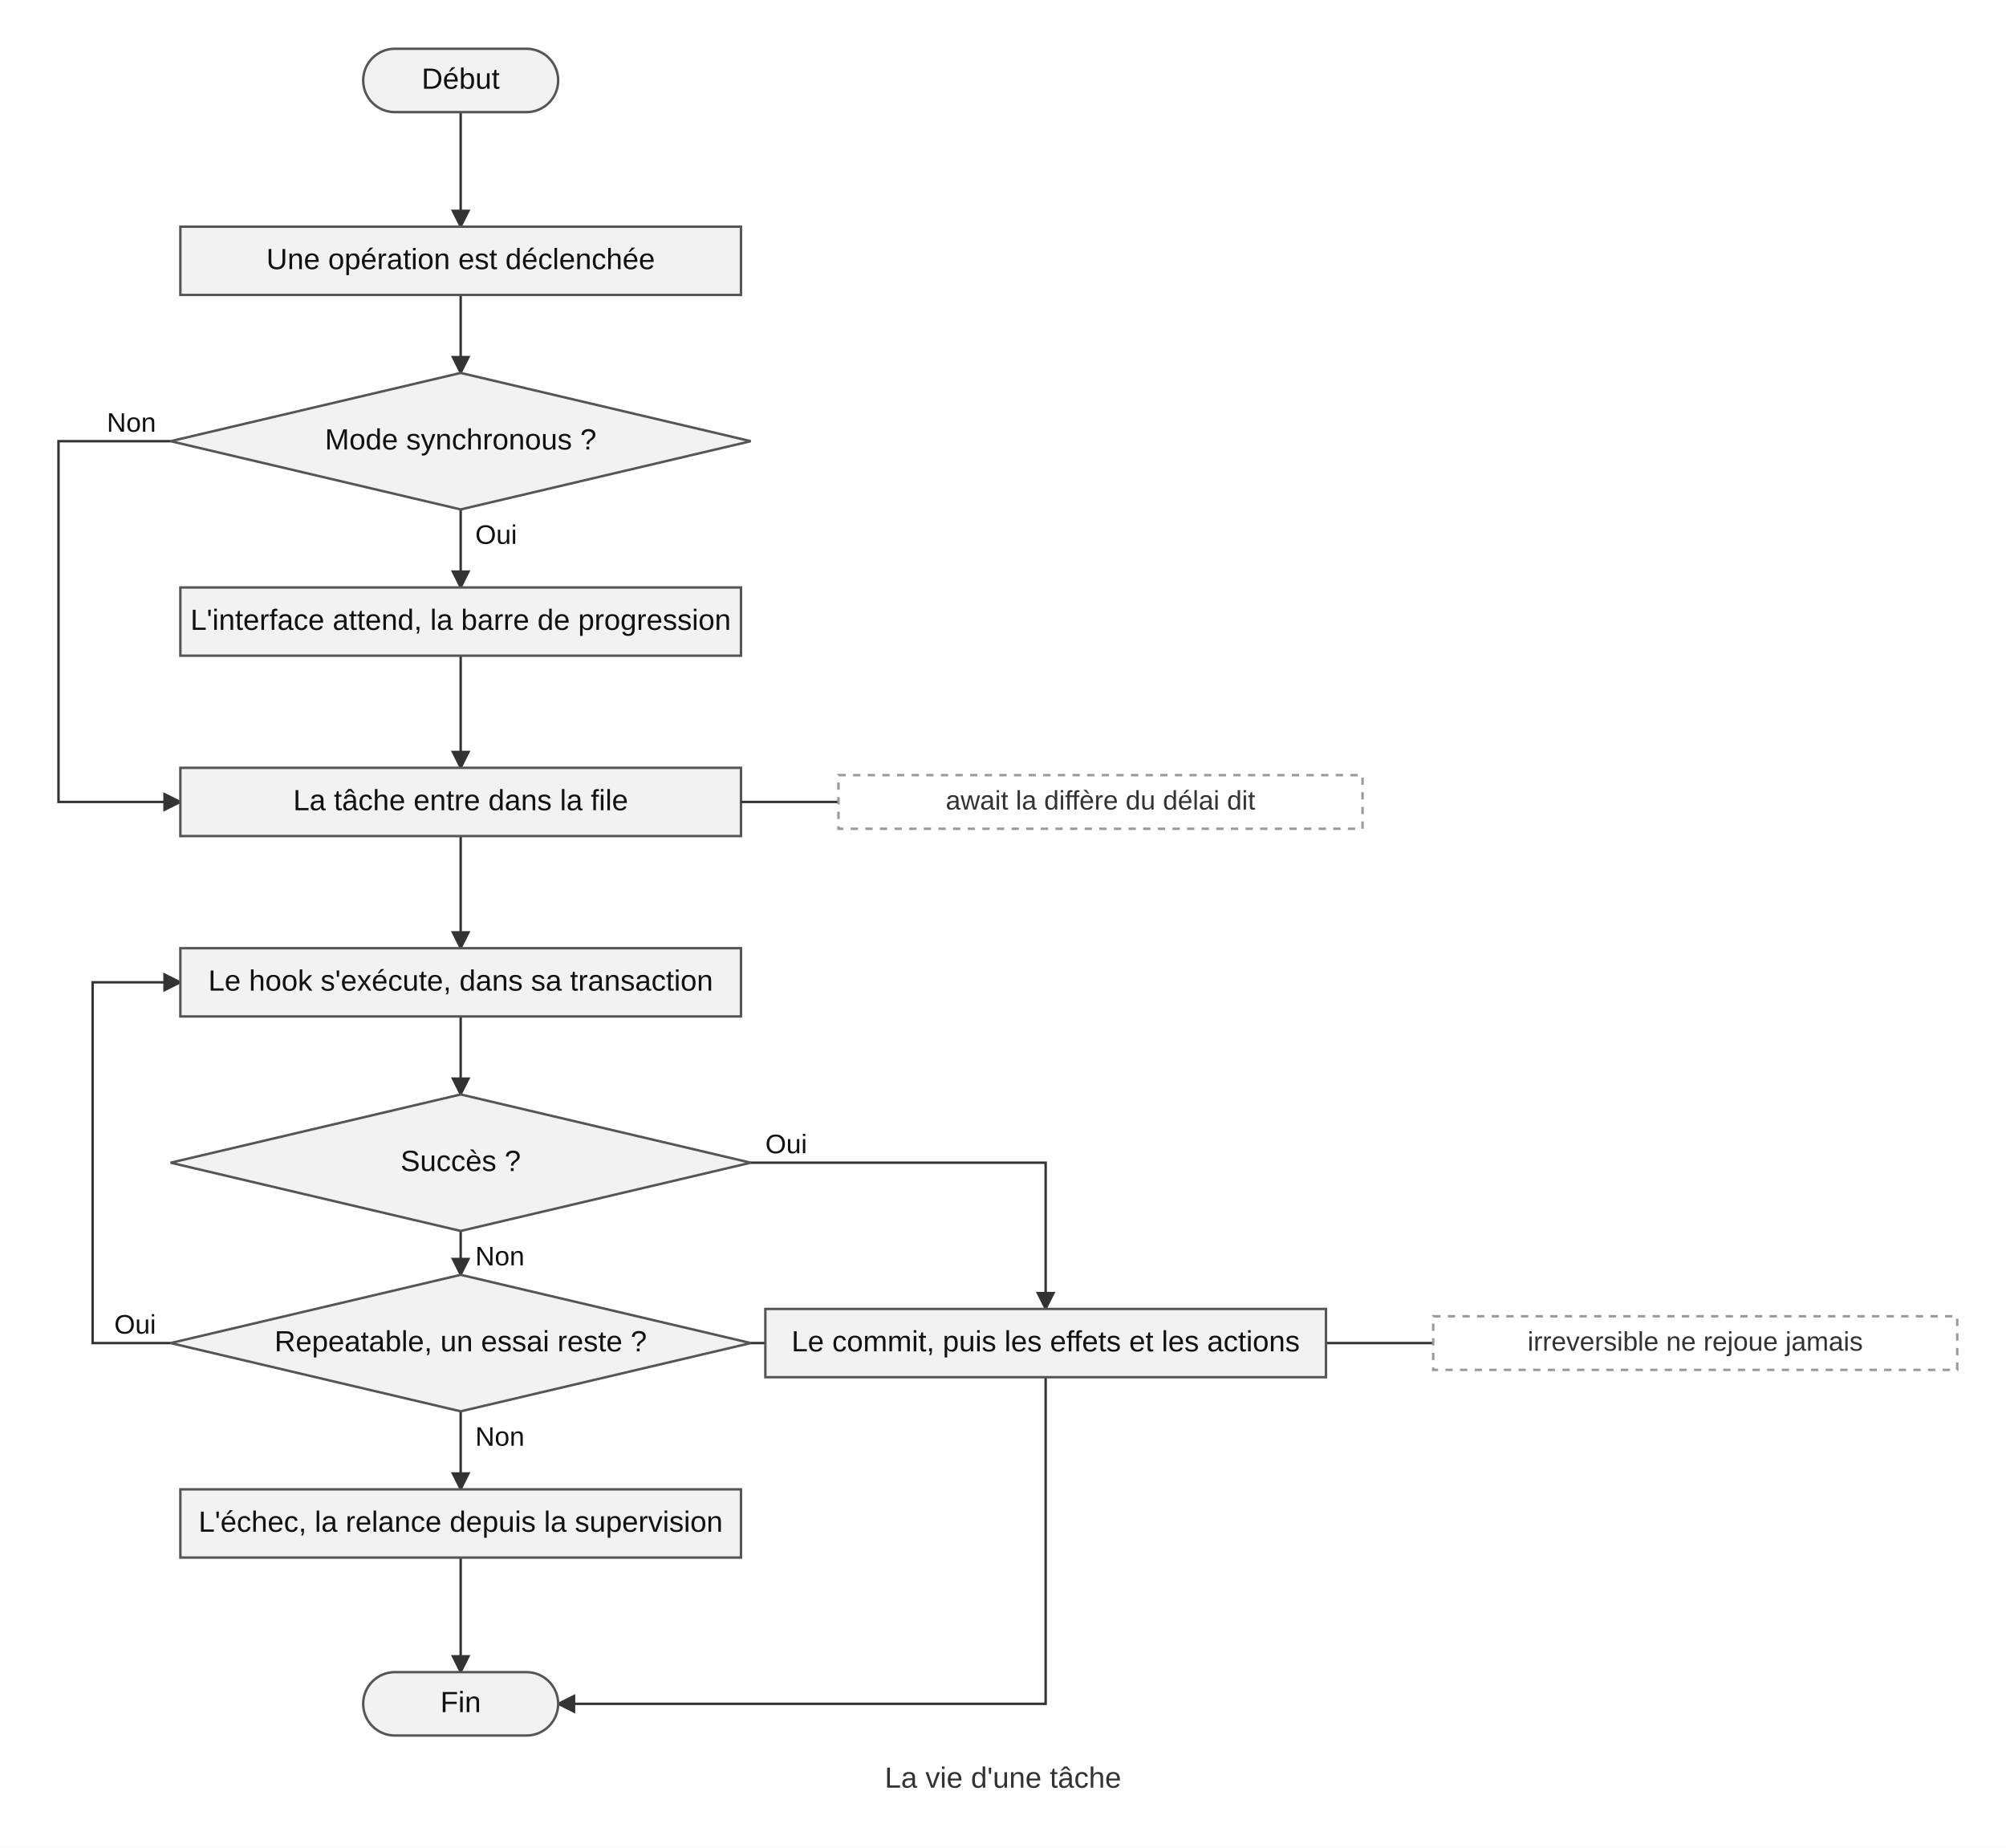
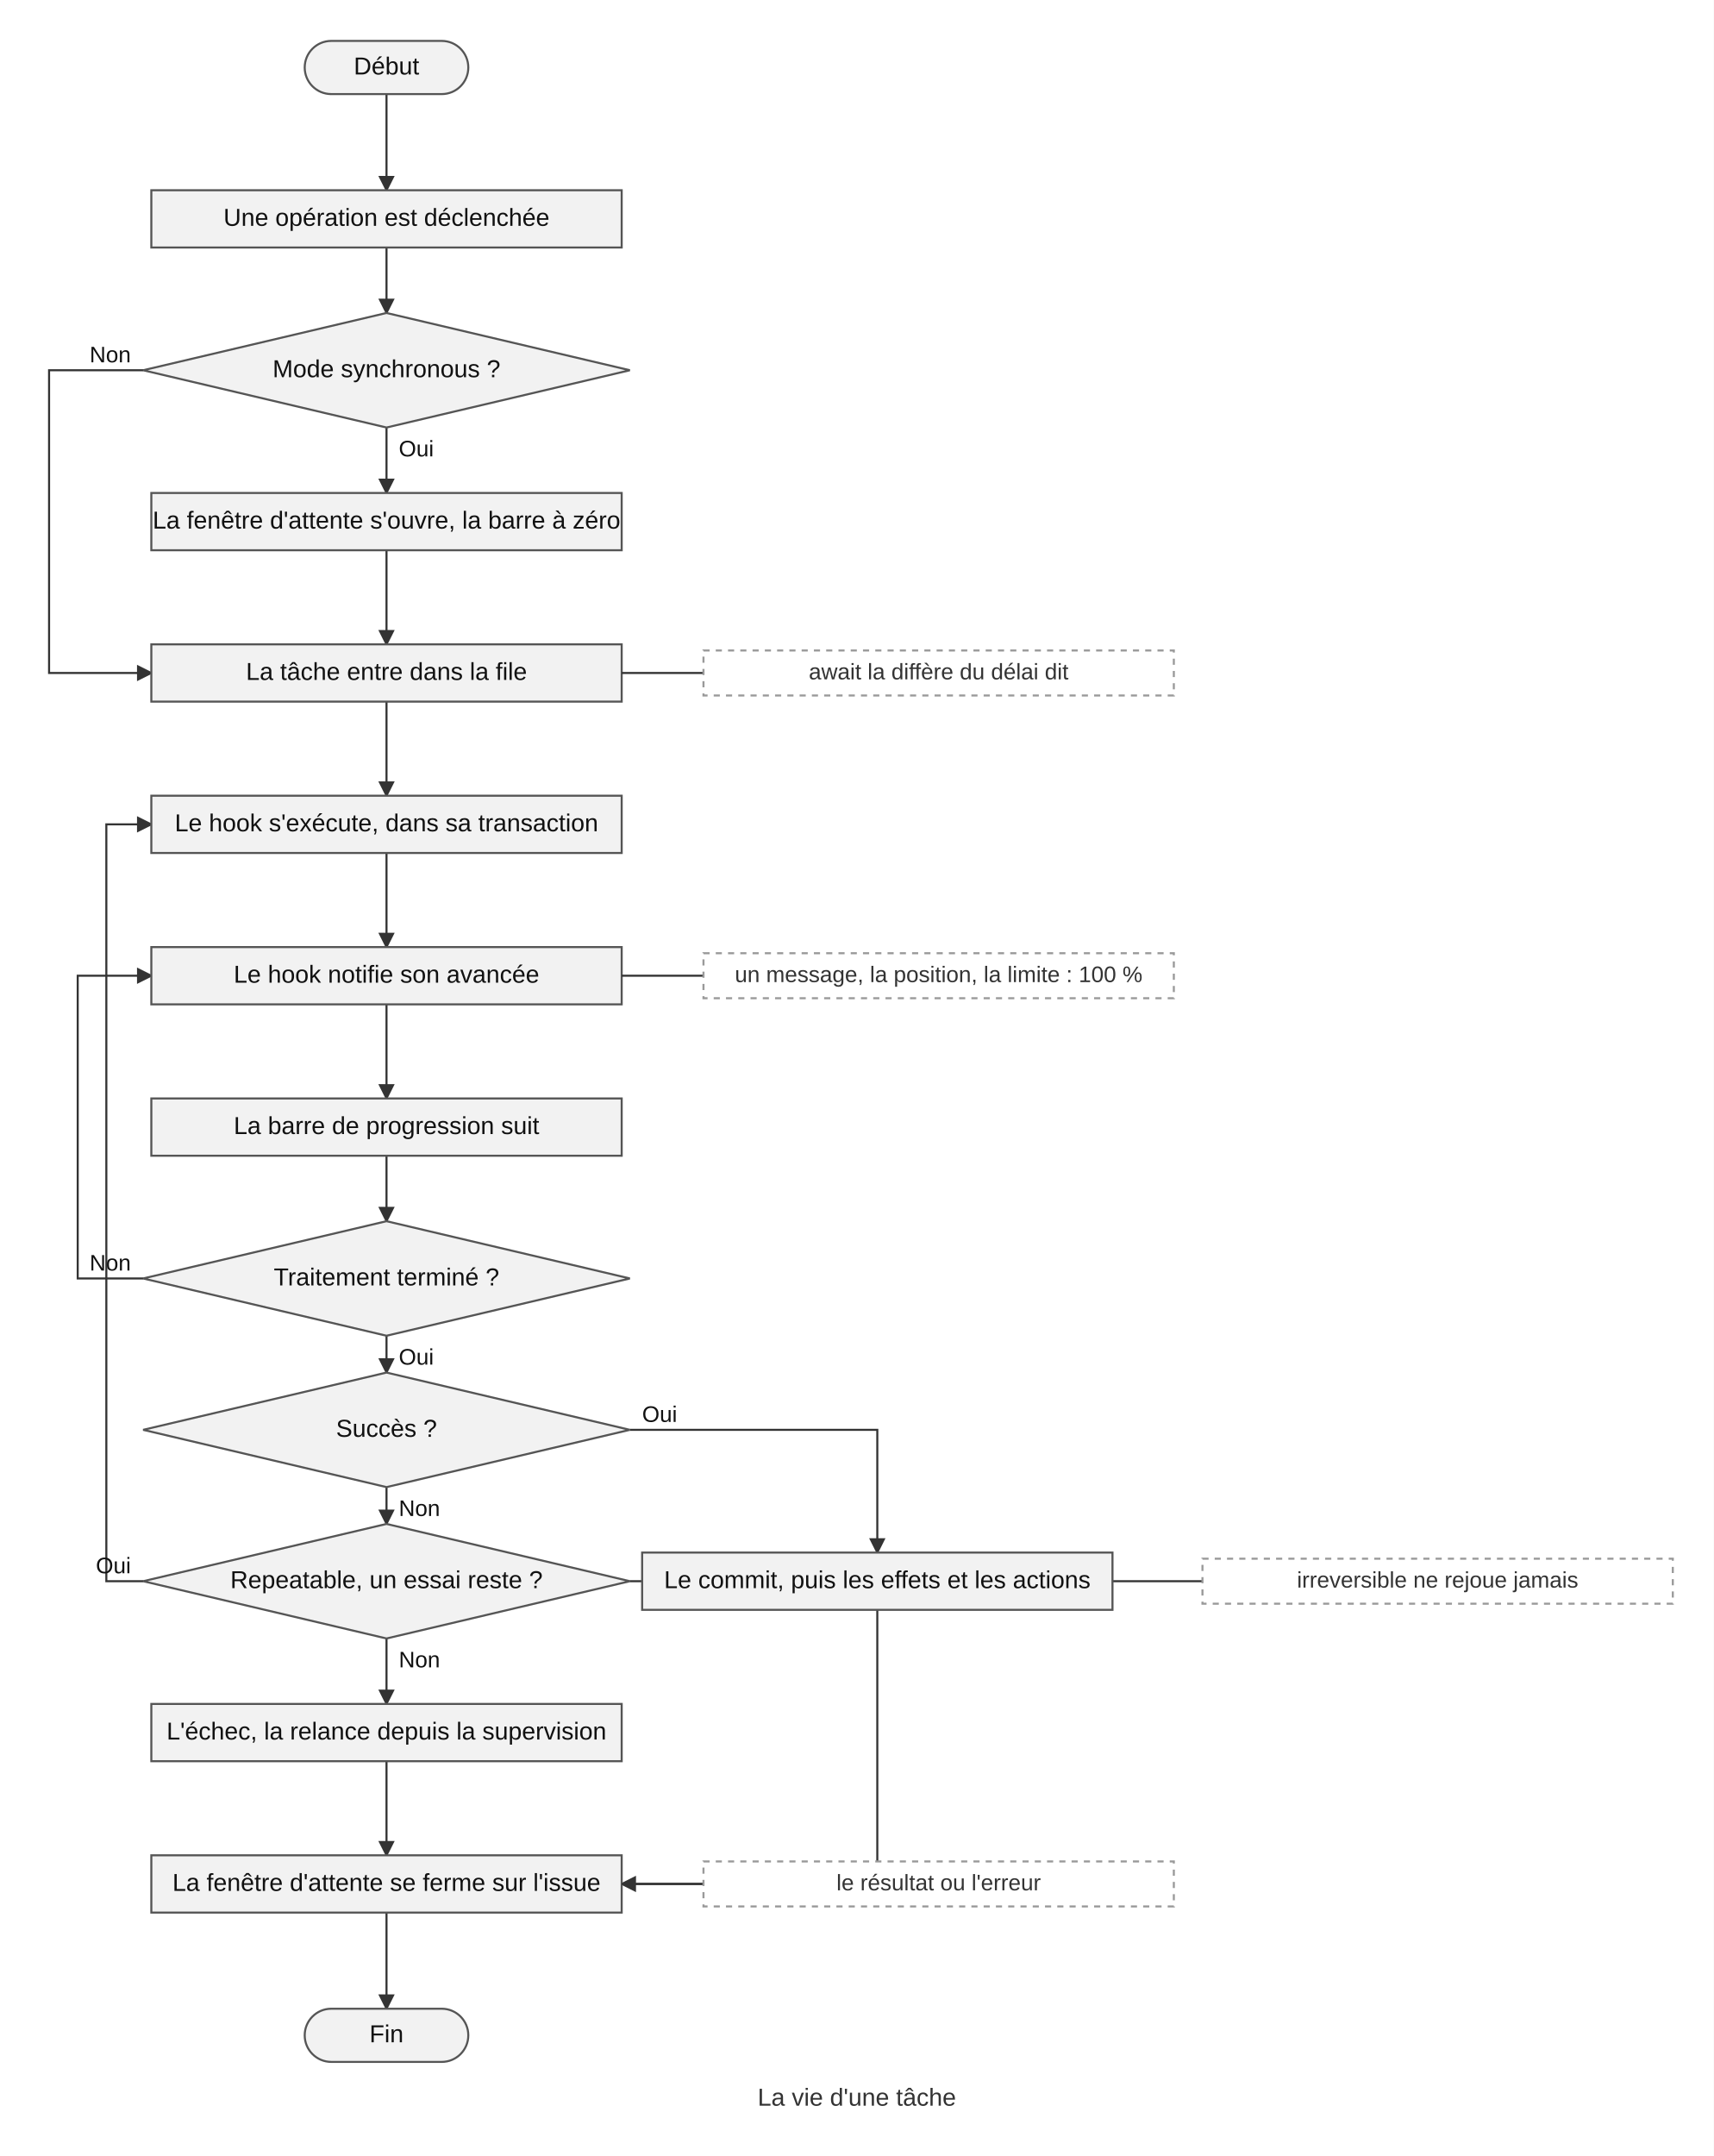
- <svg xmlns="http://www.w3.org/2000/svg" width="823" height="758" viewBox="16 54 823 758" font-family="Segoe UI, Arial, sans-serif">
+ <svg xmlns="http://www.w3.org/2000/svg" width="838" height="1054" viewBox="16 54 838 1054" font-family="Segoe UI, Arial, sans-serif">
  <defs>
    <marker id="fleche" markerWidth="8" markerHeight="8" refX="7" refY="4" orient="auto">
      <path d="M0,0 L8,4 L0,8 z" fill="#333333" />
    </marker>
  </defs>
-   <rect x="16" y="54" width="823" height="758" fill="#ffffff" />
+   <rect x="16" y="54" width="838" height="1054" fill="#ffffff" />
  <path d="M 205,100.0 L 205,147.0" fill="none" stroke="#333333" stroke-width="1" marker-end="url(#fleche)" />
  <path d="M 205,175.0 L 205,207.0" fill="none" stroke="#333333" stroke-width="1" marker-end="url(#fleche)" />
  <path d="M 205,263.0 L 205,295.0" fill="none" stroke="#333333" stroke-width="1" marker-end="url(#fleche)" />
  <text x="211" y="274.0" text-anchor="start" font-family="Segoe UI, Arial, sans-serif" font-size="11" fill="#111111" dominant-baseline="middle">Oui</text>
  <path d="M 86.0,235 L 40,235 L 40,383 L 90.0,383" fill="none" stroke="#333333" stroke-width="1" marker-end="url(#fleche)" />
  <text x="80.0" y="228" text-anchor="end" font-family="Segoe UI, Arial, sans-serif" font-size="11" fill="#111111" dominant-baseline="middle">Non</text>
  <path d="M 205,323.0 L 205,369.0" fill="none" stroke="#333333" stroke-width="1" marker-end="url(#fleche)" />
  <path d="M 205,397.0 L 205,443.0" fill="none" stroke="#333333" stroke-width="1" marker-end="url(#fleche)" />
-   <path d="M 205,471.0 L 205,503.0" fill="none" stroke="#333333" stroke-width="1" marker-end="url(#fleche)" />
-   <path d="M 324.0,531 L 445,531 L 445,591.0" fill="none" stroke="#333333" stroke-width="1" marker-end="url(#fleche)" />
-   <text x="330.0" y="524" text-anchor="start" font-family="Segoe UI, Arial, sans-serif" font-size="11" fill="#111111" dominant-baseline="middle">Oui</text>
-   <path d="M 445,619.0 L 445,753 L 245.0,753" fill="none" stroke="#333333" stroke-width="1" marker-end="url(#fleche)" />
-   <path d="M 205,559.0 L 205,577.0" fill="none" stroke="#333333" stroke-width="1" marker-end="url(#fleche)" />
-   <text x="211" y="570.0" text-anchor="start" font-family="Segoe UI, Arial, sans-serif" font-size="11" fill="#111111" dominant-baseline="middle">Non</text>
-   <path d="M 86.0,605 L 54,605 L 54,457 L 90.0,457" fill="none" stroke="#333333" stroke-width="1" marker-end="url(#fleche)" />
-   <text x="80.0" y="598" text-anchor="end" font-family="Segoe UI, Arial, sans-serif" font-size="11" fill="#111111" dominant-baseline="middle">Oui</text>
-   <path d="M 205,633.0 L 205,665.0" fill="none" stroke="#333333" stroke-width="1" marker-end="url(#fleche)" />
-   <text x="211" y="644.0" text-anchor="start" font-family="Segoe UI, Arial, sans-serif" font-size="11" fill="#111111" dominant-baseline="middle">Non</text>
-   <path d="M 205,693.0 L 205,740.0" fill="none" stroke="#333333" stroke-width="1" marker-end="url(#fleche)" />
+   <path d="M 205,471.0 L 205,517.0" fill="none" stroke="#333333" stroke-width="1" marker-end="url(#fleche)" />
+   <path d="M 205,545.0 L 205,591.0" fill="none" stroke="#333333" stroke-width="1" marker-end="url(#fleche)" />
+   <path d="M 205,619.0 L 205,651.0" fill="none" stroke="#333333" stroke-width="1" marker-end="url(#fleche)" />
+   <path d="M 205,707.0 L 205,725.0" fill="none" stroke="#333333" stroke-width="1" marker-end="url(#fleche)" />
+   <text x="211" y="718.0" text-anchor="start" font-family="Segoe UI, Arial, sans-serif" font-size="11" fill="#111111" dominant-baseline="middle">Oui</text>
+   <path d="M 86.0,679 L 54,679 L 54,531 L 90.0,531" fill="none" stroke="#333333" stroke-width="1" marker-end="url(#fleche)" />
+   <text x="80.0" y="672" text-anchor="end" font-family="Segoe UI, Arial, sans-serif" font-size="11" fill="#111111" dominant-baseline="middle">Non</text>
+   <path d="M 324.0,753 L 445,753 L 445,813.0" fill="none" stroke="#333333" stroke-width="1" marker-end="url(#fleche)" />
+   <text x="330.0" y="746" text-anchor="start" font-family="Segoe UI, Arial, sans-serif" font-size="11" fill="#111111" dominant-baseline="middle">Oui</text>
+   <path d="M 445,841.0 L 445,975 L 320.0,975" fill="none" stroke="#333333" stroke-width="1" marker-end="url(#fleche)" />
+   <path d="M 205,781.0 L 205,799.0" fill="none" stroke="#333333" stroke-width="1" marker-end="url(#fleche)" />
+   <text x="211" y="792.0" text-anchor="start" font-family="Segoe UI, Arial, sans-serif" font-size="11" fill="#111111" dominant-baseline="middle">Non</text>
+   <path d="M 86.0,827 L 68,827 L 68,457 L 90.0,457" fill="none" stroke="#333333" stroke-width="1" marker-end="url(#fleche)" />
+   <text x="80.0" y="820" text-anchor="end" font-family="Segoe UI, Arial, sans-serif" font-size="11" fill="#111111" dominant-baseline="middle">Oui</text>
+   <path d="M 205,855.0 L 205,887.0" fill="none" stroke="#333333" stroke-width="1" marker-end="url(#fleche)" />
+   <text x="211" y="866.0" text-anchor="start" font-family="Segoe UI, Arial, sans-serif" font-size="11" fill="#111111" dominant-baseline="middle">Non</text>
+   <path d="M 205,915.0 L 205,961.0" fill="none" stroke="#333333" stroke-width="1" marker-end="url(#fleche)" />
+   <path d="M 205,989.0 L 205,1036.0" fill="none" stroke="#333333" stroke-width="1" marker-end="url(#fleche)" />
  <rect x="165.0" y="74.0" width="80" height="26" rx="13.0" fill="#f2f2f2" stroke="#555555" stroke-width="1" />
  <text x="205" y="87" text-anchor="middle" font-family="Segoe UI, Arial, sans-serif" font-size="12" fill="#111111" dominant-baseline="middle">Début</text>
  <rect x="90.0" y="147.0" width="230" height="28" fill="#f2f2f2" stroke="#555555" stroke-width="1" />
  <text x="205" y="161" text-anchor="middle" font-family="Segoe UI, Arial, sans-serif" font-size="12" fill="#111111" dominant-baseline="middle">Une opération est déclenchée</text>
  <polygon points="205,207.0 324.0,235 205,263.0 86.0,235" fill="#f2f2f2" stroke="#555555" stroke-width="1" />
  <text x="205" y="235" text-anchor="middle" font-family="Segoe UI, Arial, sans-serif" font-size="12" fill="#111111" dominant-baseline="middle">Mode synchronous ?</text>
  <rect x="90.0" y="295.0" width="230" height="28" fill="#f2f2f2" stroke="#555555" stroke-width="1" />
-   <text x="205" y="309" text-anchor="middle" font-family="Segoe UI, Arial, sans-serif" font-size="12" fill="#111111" dominant-baseline="middle">L'interface attend, la barre de progression</text>
+   <text x="205" y="309" text-anchor="middle" font-family="Segoe UI, Arial, sans-serif" font-size="12" fill="#111111" dominant-baseline="middle">La fenêtre d'attente s'ouvre, la barre à zéro</text>
  <rect x="90.0" y="369.0" width="230" height="28" fill="#f2f2f2" stroke="#555555" stroke-width="1" />
  <text x="205" y="383" text-anchor="middle" font-family="Segoe UI, Arial, sans-serif" font-size="12" fill="#111111" dominant-baseline="middle">La tâche entre dans la file</text>
  <path d="M 320.0,383 L 360.0,383" fill="none" stroke="#333333" stroke-width="1" />
-   <rect x="360.0" y="372" width="215" height="22" fill="#ffffff" stroke="#999999" stroke-dasharray="3 3" stroke-width="1" />
-   <text x="467.5" y="383" text-anchor="middle" font-family="Segoe UI, Arial, sans-serif" font-size="11" fill="#333333" dominant-baseline="middle">await la diffère du délai dit</text>
+   <rect x="360.0" y="372" width="230" height="22" fill="#ffffff" stroke="#999999" stroke-dasharray="3 3" stroke-width="1" />
+   <text x="475.0" y="383" text-anchor="middle" font-family="Segoe UI, Arial, sans-serif" font-size="11" fill="#333333" dominant-baseline="middle">await la diffère du délai dit</text>
  <rect x="90.0" y="443.0" width="230" height="28" fill="#f2f2f2" stroke="#555555" stroke-width="1" />
  <text x="205" y="457" text-anchor="middle" font-family="Segoe UI, Arial, sans-serif" font-size="12" fill="#111111" dominant-baseline="middle">Le hook s'exécute, dans sa transaction</text>
-   <polygon points="205,503.0 324.0,531 205,559.0 86.0,531" fill="#f2f2f2" stroke="#555555" stroke-width="1" />
-   <text x="205" y="531" text-anchor="middle" font-family="Segoe UI, Arial, sans-serif" font-size="12" fill="#111111" dominant-baseline="middle">Succès ?</text>
-   <polygon points="205,577.0 324.0,605 205,633.0 86.0,605" fill="#f2f2f2" stroke="#555555" stroke-width="1" />
-   <text x="205" y="605" text-anchor="middle" font-family="Segoe UI, Arial, sans-serif" font-size="12" fill="#111111" dominant-baseline="middle">Repeatable, un essai reste ?</text>
-   <path d="M 324.0,605 L 604.0,605" fill="none" stroke="#333333" stroke-width="1" />
-   <rect x="604.0" y="594" width="215" height="22" fill="#ffffff" stroke="#999999" stroke-dasharray="3 3" stroke-width="1" />
-   <text x="711.5" y="605" text-anchor="middle" font-family="Segoe UI, Arial, sans-serif" font-size="11" fill="#333333" dominant-baseline="middle">irreversible ne rejoue jamais</text>
-   <rect x="90.0" y="665.0" width="230" height="28" fill="#f2f2f2" stroke="#555555" stroke-width="1" />
-   <text x="205" y="679" text-anchor="middle" font-family="Segoe UI, Arial, sans-serif" font-size="12" fill="#111111" dominant-baseline="middle">L'échec, la relance depuis la supervision</text>
-   <rect x="165.0" y="740.0" width="80" height="26" rx="13.0" fill="#f2f2f2" stroke="#555555" stroke-width="1" />
-   <text x="205" y="753" text-anchor="middle" font-family="Segoe UI, Arial, sans-serif" font-size="12" fill="#111111" dominant-baseline="middle">Fin</text>
-   <rect x="330.0" y="591.0" width="230" height="28" fill="#f2f2f2" stroke="#555555" stroke-width="1" />
-   <text x="445" y="605" text-anchor="middle" font-family="Segoe UI, Arial, sans-serif" font-size="12" fill="#111111" dominant-baseline="middle">Le commit, puis les effets et les actions</text>
-   <text x="427.5" y="784.0" text-anchor="middle" font-family="Segoe UI, Arial, sans-serif" font-size="12" fill="#333333" dominant-baseline="middle">La vie d'une tâche</text>
+   <rect x="90.0" y="517.0" width="230" height="28" fill="#f2f2f2" stroke="#555555" stroke-width="1" />
+   <text x="205" y="531" text-anchor="middle" font-family="Segoe UI, Arial, sans-serif" font-size="12" fill="#111111" dominant-baseline="middle">Le hook notifie son avancée</text>
+   <path d="M 320.0,531 L 360.0,531" fill="none" stroke="#333333" stroke-width="1" />
+   <rect x="360.0" y="520" width="230" height="22" fill="#ffffff" stroke="#999999" stroke-dasharray="3 3" stroke-width="1" />
+   <text x="475.0" y="531" text-anchor="middle" font-family="Segoe UI, Arial, sans-serif" font-size="11" fill="#333333" dominant-baseline="middle">un message, la position, la limite : 100 %</text>
+   <rect x="90.0" y="591.0" width="230" height="28" fill="#f2f2f2" stroke="#555555" stroke-width="1" />
+   <text x="205" y="605" text-anchor="middle" font-family="Segoe UI, Arial, sans-serif" font-size="12" fill="#111111" dominant-baseline="middle">La barre de progression suit</text>
+   <polygon points="205,651.0 324.0,679 205,707.0 86.0,679" fill="#f2f2f2" stroke="#555555" stroke-width="1" />
+   <text x="205" y="679" text-anchor="middle" font-family="Segoe UI, Arial, sans-serif" font-size="12" fill="#111111" dominant-baseline="middle">Traitement terminé ?</text>
+   <polygon points="205,725.0 324.0,753 205,781.0 86.0,753" fill="#f2f2f2" stroke="#555555" stroke-width="1" />
+   <text x="205" y="753" text-anchor="middle" font-family="Segoe UI, Arial, sans-serif" font-size="12" fill="#111111" dominant-baseline="middle">Succès ?</text>
+   <polygon points="205,799.0 324.0,827 205,855.0 86.0,827" fill="#f2f2f2" stroke="#555555" stroke-width="1" />
+   <text x="205" y="827" text-anchor="middle" font-family="Segoe UI, Arial, sans-serif" font-size="12" fill="#111111" dominant-baseline="middle">Repeatable, un essai reste ?</text>
+   <path d="M 324.0,827 L 604.0,827" fill="none" stroke="#333333" stroke-width="1" />
+   <rect x="604.0" y="816" width="230" height="22" fill="#ffffff" stroke="#999999" stroke-dasharray="3 3" stroke-width="1" />
+   <text x="719.0" y="827" text-anchor="middle" font-family="Segoe UI, Arial, sans-serif" font-size="11" fill="#333333" dominant-baseline="middle">irreversible ne rejoue jamais</text>
+   <rect x="90.0" y="887.0" width="230" height="28" fill="#f2f2f2" stroke="#555555" stroke-width="1" />
+   <text x="205" y="901" text-anchor="middle" font-family="Segoe UI, Arial, sans-serif" font-size="12" fill="#111111" dominant-baseline="middle">L'échec, la relance depuis la supervision</text>
+   <rect x="90.0" y="961.0" width="230" height="28" fill="#f2f2f2" stroke="#555555" stroke-width="1" />
+   <text x="205" y="975" text-anchor="middle" font-family="Segoe UI, Arial, sans-serif" font-size="12" fill="#111111" dominant-baseline="middle">La fenêtre d'attente se ferme sur l'issue</text>
+   <path d="M 320.0,975 L 360.0,975" fill="none" stroke="#333333" stroke-width="1" />
+   <rect x="360.0" y="964" width="230" height="22" fill="#ffffff" stroke="#999999" stroke-dasharray="3 3" stroke-width="1" />
+   <text x="475.0" y="975" text-anchor="middle" font-family="Segoe UI, Arial, sans-serif" font-size="11" fill="#333333" dominant-baseline="middle">le résultat ou l'erreur</text>
+   <rect x="165.0" y="1036.0" width="80" height="26" rx="13.0" fill="#f2f2f2" stroke="#555555" stroke-width="1" />
+   <text x="205" y="1049" text-anchor="middle" font-family="Segoe UI, Arial, sans-serif" font-size="12" fill="#111111" dominant-baseline="middle">Fin</text>
+   <rect x="330.0" y="813.0" width="230" height="28" fill="#f2f2f2" stroke="#555555" stroke-width="1" />
+   <text x="445" y="827" text-anchor="middle" font-family="Segoe UI, Arial, sans-serif" font-size="12" fill="#111111" dominant-baseline="middle">Le commit, puis les effets et les actions</text>
+   <text x="435.0" y="1080.0" text-anchor="middle" font-family="Segoe UI, Arial, sans-serif" font-size="12" fill="#333333" dominant-baseline="middle">La vie d'une tâche</text>
</svg>
